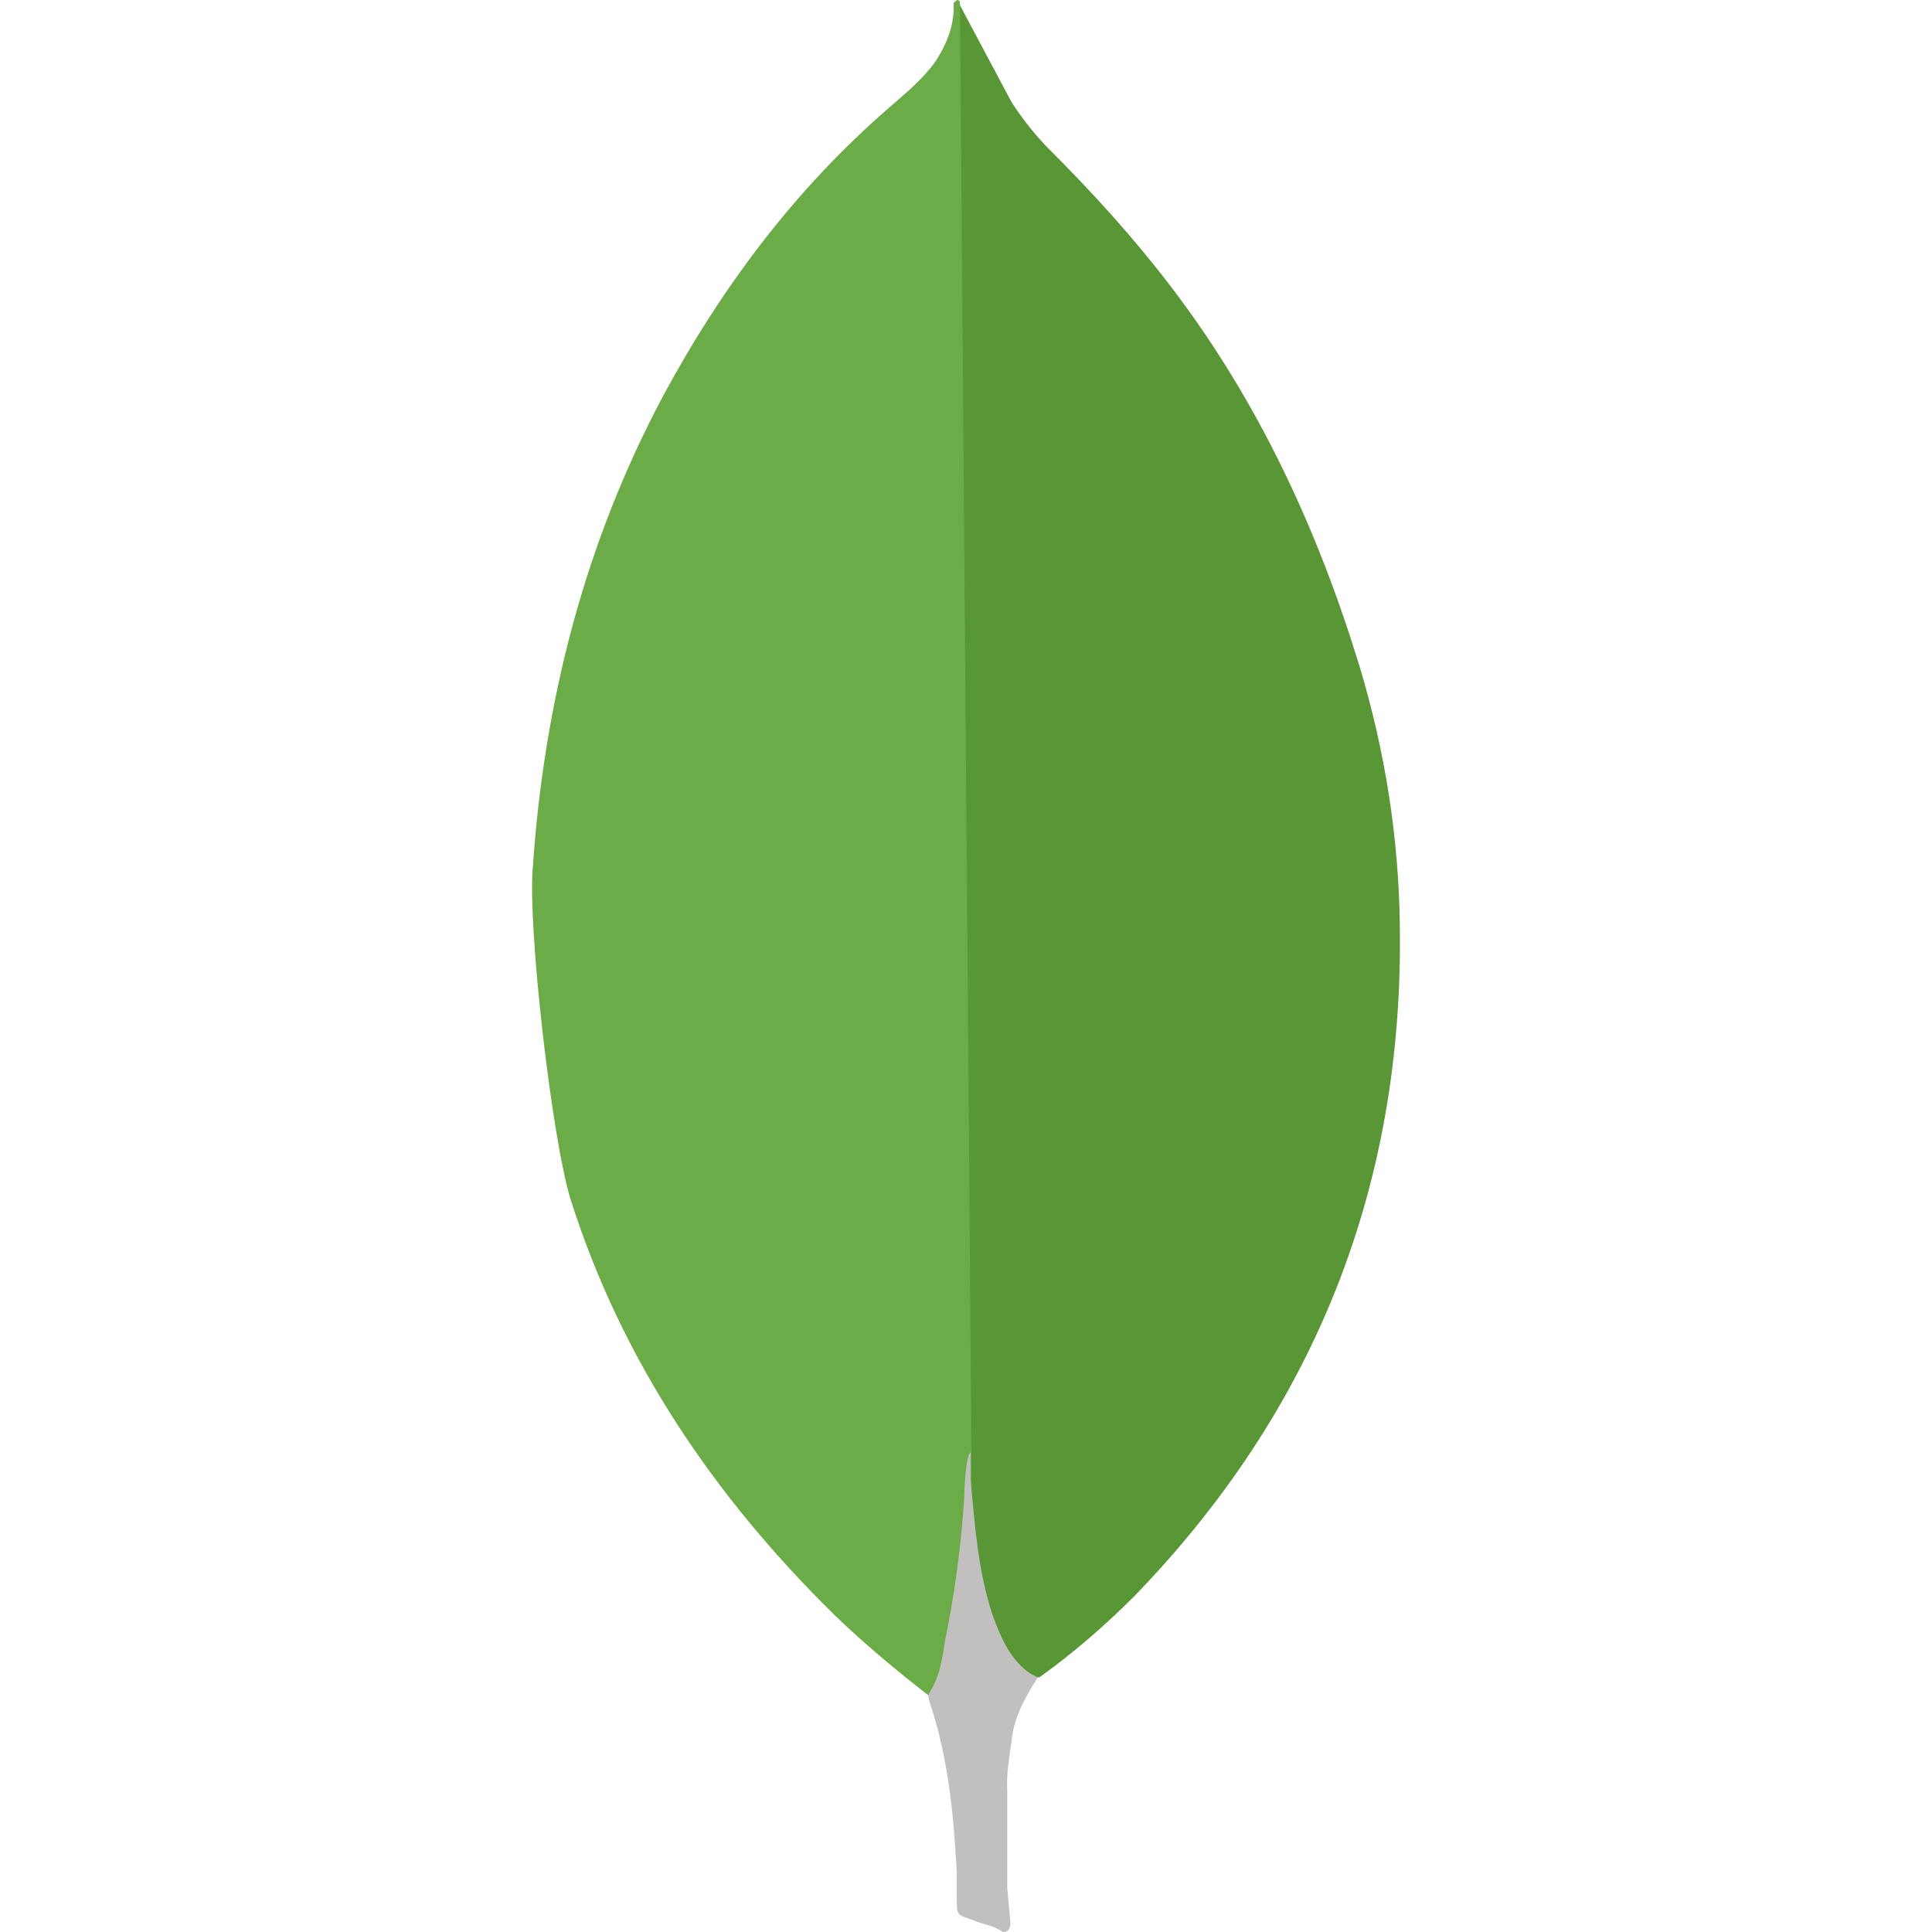
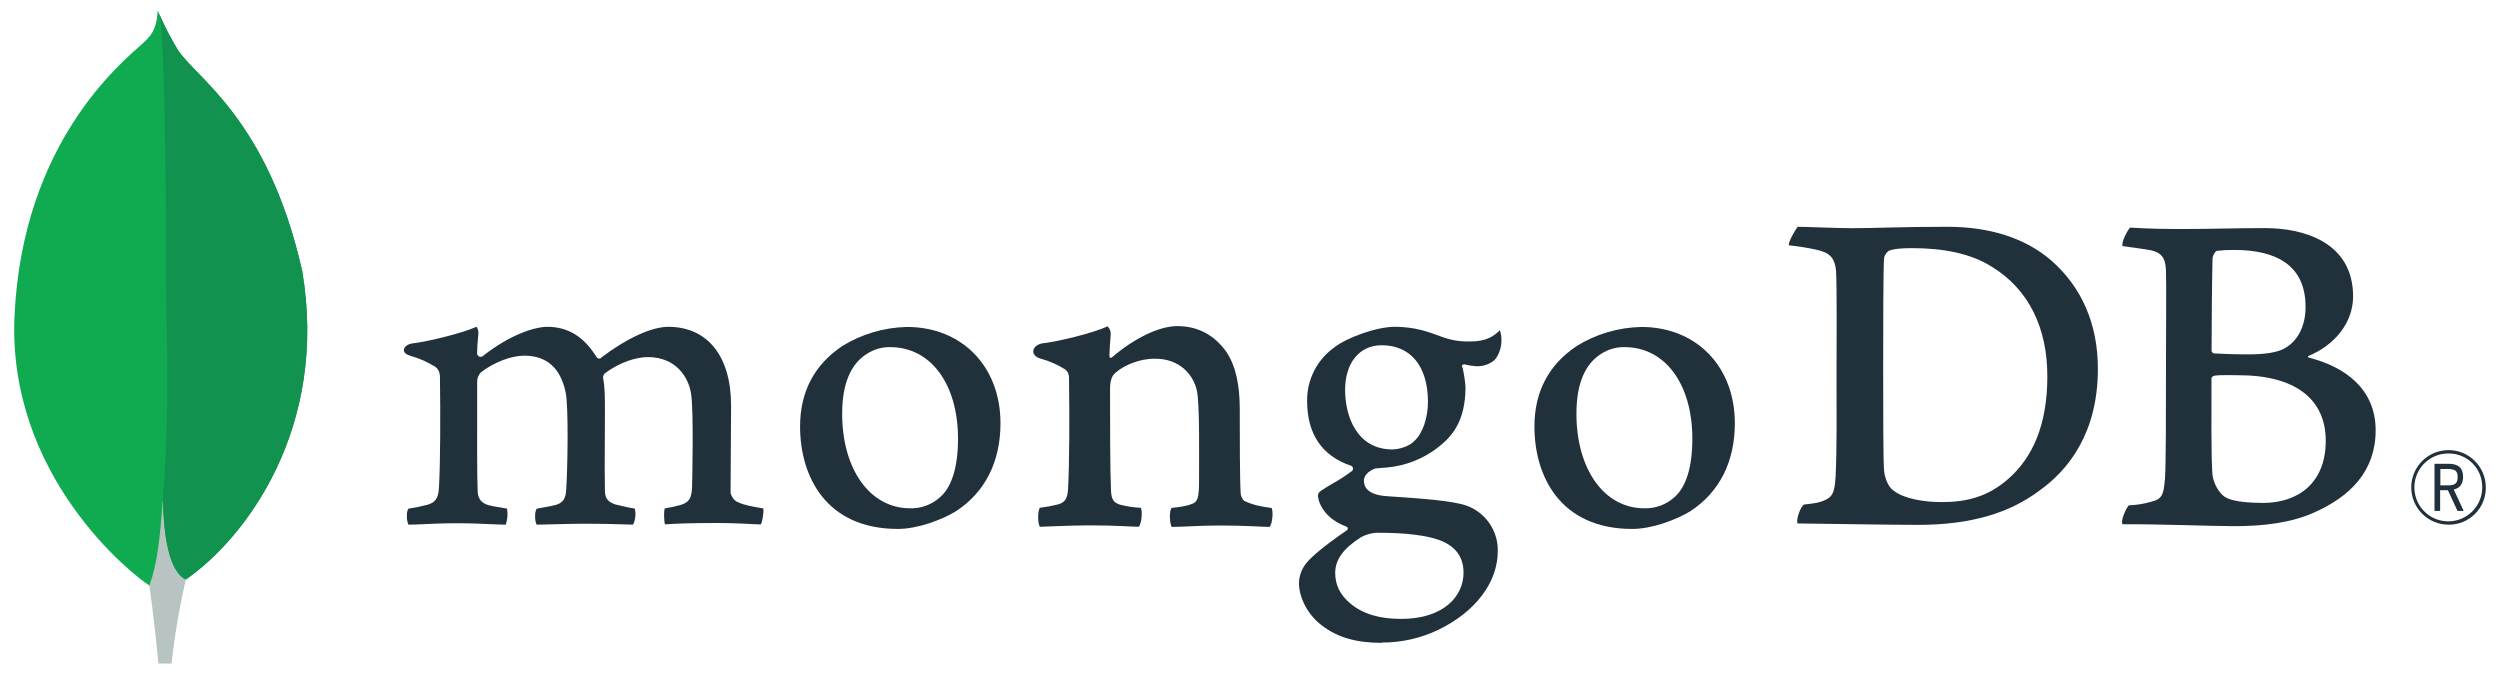
- <svg xmlns="http://www.w3.org/2000/svg" height="64" viewBox="0 0 32 32" width="64">
-   <path d="m15.9.087.854 1.604c.192.296.4.558.645.802.715.715 1.394 1.464 2.004 2.266 1.447 1.9 2.423 4.01 3.12 6.292.418 1.394.645 2.824.662 4.27.07 4.323-1.412 8.035-4.4 11.12-.488.488-1.01.94-1.57 1.342-.296 0-.436-.227-.558-.436-.227-.383-.366-.82-.436-1.255-.105-.523-.174-1.046-.14-1.586v-.244c-.024-.052-.285-24.052-.181-24.175z" fill="#599636" />
-   <path d="m15.9.034c-.035-.07-.07-.017-.105.017.017.35-.105.662-.296.96-.21.296-.488.523-.767.767-1.55 1.342-2.77 2.963-3.747 4.776-1.3 2.44-1.97 5.055-2.16 7.808-.087.993.314 4.497.627 5.508.854 2.684 2.388 4.933 4.375 6.885.488.47 1.01.906 1.55 1.325.157 0 .174-.14.21-.244a4.78 4.78 0 0 0 .157-.68l.35-2.614z" fill="#6cac48" />
-   <path d="m16.754 28.845c.035-.4.227-.732.436-1.063-.21-.087-.366-.26-.488-.453-.105-.174-.192-.383-.26-.575-.244-.732-.296-1.5-.366-2.248v-.453c-.087.07-.105.662-.105.75a17.37 17.37 0 0 1 -.314 2.353c-.052.314-.087.627-.28.906 0 .035 0 .07.017.122.314.924.4 1.865.453 2.824v.35c0 .418-.017.33.33.47.14.052.296.07.436.174.105 0 .122-.087.122-.157l-.052-.575v-1.604c-.017-.28.035-.558.07-.82z" fill="#c2bfbf" />
+ <svg xmlns="http://www.w3.org/2000/svg" id="Layer_1" data-name="Layer 1" viewBox="0 0 1112.61 300">
+   <defs>
+     <style>
+             .cls-1 {
+                 fill: #10aa50;
+             }
+ 
+             .cls-2 {
+                 fill: #b8c4c2;
+             }
+ 
+             .cls-3 {
+                 fill: #12924f;
+             }
+ 
+             .cls-4 {
+                 fill: #21313c;
+             }
+         </style>
+   </defs>
+   <path class="cls-1" d="M134.44,120.34C119.13,52.8,87.22,34.82,79.08,22.11a144.57,144.57,0,0,1-8.9-17.42c-.43,6-1.22,9.78-6.32,14.33C53.62,28.15,10.13,63.59,6.47,140.33c-3.41,71.55,52.6,115.67,60,120.23,5.69,2.8,12.62.06,16-2.51,27-18.53,63.89-67.93,52-137.71" />
+   <path class="cls-2" d="M72.5,222.46c-1.41,17.71-2.42,28-6,38.12,0,0,2.35,16.86,4,34.72h5.84a324.73,324.73,0,0,1,6.37-37.39C75.15,254.19,72.79,238,72.5,222.46Z" />
+   <path class="cls-3" d="M82.7,257.92h0c-7.64-3.53-9.85-20.06-10.19-35.46a725.83,725.83,0,0,0,1.65-76.35c-.4-13.36.19-123.74-3.29-139.9A134.29,134.29,0,0,0,79.08,22.1c8.14,12.72,40.06,30.7,55.36,98.24C146.36,190,109.67,239.27,82.7,257.92Z" />
+   <path class="cls-4" d="M1089.7,233.5a16.59,16.59,0,1,1,16.59-16.82,16.38,16.38,0,0,1-16.59,16.82m0-31.68a15.1,15.1,0,1,0,15,15.14,14.85,14.85,0,0,0-15-15.14m4,25.58-4.28-9.23h-3.45v9.23h-2.51v-21h6.19c4.61,0,6.53,2,6.53,5.87,0,3.08-1.45,5-4.15,5.59l4.42,9.51ZM1086.07,216h3.63c2.94,0,4.06-1,4.06-3.68s-1.07-3.59-4.38-3.59h-3.31Z" />
+   <path class="cls-4" d="M842.79,218.38c4.49,3.59,13.46,5.07,21.37,5.07,10.25,0,20.3-1.9,30.12-10.77,10-9.09,16.88-23,16.88-45.21,0-21.34-8.12-38.66-24.78-48.8-9.4-5.91-21.58-8.24-35.47-8.24-4,0-8.12.21-10.46,1.27a5.49,5.49,0,0,0-1.93,3c-.42,3.8-.42,32.74-.42,49.85,0,17.54,0,42,.42,45,.22,2.54,1.5,7,4.27,8.87M800.15,100.93c3.63,0,17.43.63,23.85.63,12,0,20.29-.63,42.72-.63,18.8,0,34.62,5.07,45.93,14.78,13.68,11.84,21,28.31,21,48.38,0,28.52-13,45-26.07,54.29-13,9.72-29.91,15.21-54,15.21-12.82,0-34.83-.42-53.2-.63H800c-.86-1.69,1.57-8.28,3.07-8.45,5-.56,6.32-.76,8.62-1.71,3.88-1.59,4.79-3.57,5.22-10.54.64-13.1.43-28.73.43-46.48,0-12.67.21-37.39-.21-45.21-.65-6.54-3.41-8.23-9-9.5a116.24,116.24,0,0,0-12-1.9c-.42-1.27,2.86-7,3.93-8.24" />
+   <path class="cls-4" d="M986.6,111.65c-.85.21-1.92,2.33-1.92,3.38-.22,7.61-.43,27.46-.43,41.19a1.36,1.36,0,0,0,1.07,1.06c2.77.21,9.61.43,15.38.43,8.12,0,12.82-1.06,15.38-2.33,6.84-3.38,10-10.78,10-18.8,0-18.38-12.82-25.35-31.83-25.35a57.35,57.35,0,0,0-7.69.42m48.5,84.5c0-18.59-13.68-29.15-38.68-29.15-1.06,0-9-.21-10.89.21-.64.21-1.28.63-1.28,1.06,0,13.31-.22,34.64.43,43.09.43,3.59,3,8.66,6.19,10.14,3.42,1.9,11.11,2.32,16.45,2.32,14.74,0,27.78-8.23,27.78-27.67M948,101.3c1.93,0,7.61.63,22.14.63,13.67,0,24.78-.42,38-.42,16.45,0,39.09,5.92,39.09,30.42,0,12-8.54,21.76-19.65,26.41-.64.21-.64.63,0,.84,15.81,4,29.69,13.73,29.69,32.32,0,18.17-11.32,29.58-27.77,36.76-10,4.44-22.43,5.91-35,5.91-9.61,0-35.37-1-49.69-.84-1.5-.63,1.37-7.4,2.65-8.45a39.38,39.38,0,0,0,9.69-1.52c5.12-1.26,5.73-2.91,6.37-10.52.43-6.55.43-30,.43-46.69,0-22.82.22-38.23,0-45.84-.21-5.91-2.35-7.82-6.41-8.87-3.2-.64-8.54-1.27-12.81-1.9-1.07-1.06,2.22-7.4,3.28-8.24" />
+   <path class="cls-4" d="M181.75,233.5a9.26,9.26,0,0,1-.65-4.27,5.43,5.43,0,0,1,.65-2.85,72.58,72.58,0,0,0,8.2-1.67c3.78-.94,5.2-3,5.42-7.82.62-11.39.66-32.76.44-47.78v-.44c0-1.62,0-3.82-2-5.37a42.94,42.94,0,0,0-11.33-5c-1.79-.53-2.78-1.47-2.73-2.57s1.18-2.4,3.51-2.86c6.19-.63,22.41-4.5,28.78-7.44a4.22,4.22,0,0,1,.85,3c0,.66-.1,1.36-.17,2.08-.18,2.12-.38,4.53-.38,6.93a1.58,1.58,0,0,0,2.68.91c12.13-9.51,23-12.9,28.57-12.9,9.17,0,16.31,4.38,21.84,13.4a1.47,1.47,0,0,0,1.24.73,1.42,1.42,0,0,0,1.16-.62c11.15-8.46,22.2-13.51,29.6-13.51,17.48,0,27.93,13.09,27.93,35,0,6.3-.06,14.29-.12,21.74-.05,6.54-.1,12.67-.1,16.91,0,1,1.38,3.88,3.45,4.45,2.56,1.25,6.25,1.89,10.92,2.69l.18,0c.35,1.26-.39,6.15-1.1,7.15-1.16,0-2.76-.1-4.76-.2-3.63-.18-8.61-.43-14.4-.43-11.62,0-17.69.22-23.49.6-.44-1.45-.59-6.13-.06-7.11A61.55,61.55,0,0,0,303,224.7c3.7-1.22,4.77-2.9,5-7.81.09-3.49.76-34.24-.43-41.54-1.1-7.57-6.8-16.43-19.27-16.43-4.63,0-12.1,1.93-19.22,7.33a2.8,2.8,0,0,0-.7,1.81v.15c.84,3.94.84,8.54.84,15.49,0,4,0,8.17-.05,12.34-.05,8.48-.09,16.48.05,22.53,0,4.12,2.49,5.11,4.5,5.9,1.09.24,1.95.45,2.82.65,1.67.41,3.41.83,6,1.24a11.49,11.49,0,0,1-.1,5.32,4.26,4.26,0,0,1-.75,1.81c-6.46-.22-13.09-.41-22.66-.41-2.9,0-7.63.12-11.81.23-3.39.09-6.59.18-8.41.19a8.24,8.24,0,0,1-.64-3.68,6.38,6.38,0,0,1,.67-3.44l2.57-.47c2.24-.4,4.18-.74,6-1.2,3.16-1,4.35-2.72,4.58-6.75.62-9.4,1.1-36.49-.23-43.27-2.26-10.88-8.45-16.4-18.41-16.4-5.83,0-13.2,2.81-19.22,7.32a5.86,5.86,0,0,0-1.77,4.35c0,3.23,0,7.07,0,11.19,0,13.6-.09,30.53.24,37.85.2,2.26,1,4.94,5.23,5.92.93.27,2.53.53,4.39.84,1.07.18,2.24.37,3.45.59a15.16,15.16,0,0,1-.57,7.15c-1.86,0-4.15-.12-6.77-.23-4-.18-9-.4-14.65-.4-6.68,0-11.33.22-15.06.4-2.51.12-4.68.22-6.85.23" />
+   <path class="cls-4" d="M396.2,154.49A18.22,18.22,0,0,0,386,157.36c-7.42,4.51-11.2,13.52-11.2,26.76,0,24.78,12.41,42.09,30.18,42.09A19,19,0,0,0,418,221.6c5.46-4.45,8.36-13.55,8.36-26.29,0-24.41-12.13-40.82-30.18-40.82m3.42,80.91c-32.1,0-43.53-23.55-43.53-45.58,0-15.39,6.29-27.42,18.7-35.77a57.11,57.11,0,0,1,28.89-8.54c24.49,0,41.6,17.61,41.6,42.84,0,17.14-6.83,30.68-19.76,39.14-6.21,3.8-17,7.91-25.9,7.91" />
+   <path class="cls-4" d="M723,154.49a18.17,18.17,0,0,0-10.22,2.87c-7.42,4.51-11.2,13.52-11.2,26.76,0,24.78,12.41,42.09,30.18,42.09a19,19,0,0,0,13.06-4.61c5.46-4.45,8.35-13.55,8.35-26.29,0-24.41-12.12-40.82-30.17-40.82m3.42,80.91c-32.1,0-43.53-23.55-43.53-45.57,0-15.41,6.29-27.43,18.71-35.78a57,57,0,0,1,28.88-8.54c24.49,0,41.6,17.62,41.6,42.83,0,17.16-6.83,30.69-19.76,39.14-6.21,3.81-17,7.92-25.9,7.92" />
+   <path class="cls-4" d="M614.92,153.65c-9.89,0-16.29,7.81-16.29,19.9s5.51,26.46,21,26.46c2.66,0,7.48-1.18,9.87-3.81,3.6-3.31,6-10.15,6-17.37,0-15.77-7.68-25.18-20.53-25.18m-1.28,83.44a16.29,16.29,0,0,0-8,2c-7.83,5-11.46,10-11.46,15.81,0,5.44,2.11,9.77,6.65,13.61,5.5,4.66,12.92,6.93,22.67,6.93,19.19,0,27.79-10.32,27.79-20.54,0-7.12-3.57-11.89-10.92-14.59-5.66-2.07-15.12-3.21-26.7-3.21m1.28,49c-11.52,0-19.82-2.43-26.91-7.89-6.9-5.32-10-13.22-10-18.68a14.61,14.61,0,0,1,3.78-9.5c2-2.28,6.65-6.55,17.4-13.94a.92.92,0,0,0,.56-.85.89.89,0,0,0-.68-.88c-8.85-3.39-11.52-9-12.33-12,0-.11,0-.28-.09-.47-.25-1.18-.49-2.3,1.12-3.45,1.24-.88,3.22-2.06,5.34-3.31a71.89,71.89,0,0,0,8.59-5.59,1.41,1.41,0,0,0-.36-2.2c-13.1-4.4-19.7-14.13-19.7-29a28.83,28.83,0,0,1,12.1-23.73c5.27-4.17,18.5-9.18,27.07-9.18h.5c8.81.21,13.78,2.06,20.66,4.6a32.84,32.84,0,0,0,12.22,1.94c7.29,0,10.48-2.31,13.22-5a11.47,11.47,0,0,1,.7,3.78,14.22,14.22,0,0,1-2.38,8.68c-1.49,2.07-5,3.57-8.21,3.57-.33,0-.65,0-1-.05a26.94,26.94,0,0,1-5-.83l-.82.29c-.26.38-.09.8.12,1.34a1.7,1.7,0,0,1,.12.33,58.52,58.52,0,0,1,1.19,8.1c0,15.55-6.13,22.32-12.76,27.34a43.56,43.56,0,0,1-22,8.52h0c-.17,0-1,.07-2.56.21-1,.09-2.3.21-2.49.21l-.19,0c-1.44.4-5.2,2.19-5.2,5.52,0,2.76,1.7,6.19,9.83,6.81l5.26.37c10.72.75,24.11,1.68,30.41,3.81a21.06,21.06,0,0,1,14.07,20.27c0,13.95-9.92,27.07-26.53,35.09a57.66,57.66,0,0,1-25.09,5.63" />
+   <path class="cls-4" d="M565.86,226.06c-4.7-.63-8.13-1.27-12.18-3.17a5.6,5.6,0,0,1-1.5-3c-.43-6.55-.43-25.56-.43-38,0-10.15-1.7-19-6-25.35-5.13-7.19-12.39-11.41-21.79-11.41-8.33,0-19.44,5.7-28.62,13.52-.22.21-1.63,1.55-1.6-.53s.35-6.3.55-9a4.63,4.63,0,0,0-1.4-3.92c-6,3-22.83,7-29.06,7.61-4.54.88-5.69,5.25-.84,6.76l.07,0a41.46,41.46,0,0,1,11,4.84c1.92,1.48,1.71,3.59,1.71,5.28.21,14.15.21,35.91-.43,47.74-.21,4.65-1.5,6.34-4.92,7.19l.32-.11a66.46,66.46,0,0,1-7.91,1.48c-1.07,1.05-1.07,7.18,0,8.45,2.14,0,13-.63,22-.63,12.38,0,18.79.63,22,.63,1.29-1.48,1.71-7.18.86-8.45a45,45,0,0,1-8.77-1.27c-3.41-.84-4.27-2.54-4.48-6.33-.42-9.94-.42-31.06-.42-45.43,0-4,1.06-5.91,2.34-7,4.27-3.8,11.33-6.33,17.52-6.33,6,0,10,1.9,13,4.43A18.1,18.1,0,0,1,533,176c.85,8,.63,24.09.63,38,0,7.61-.63,9.52-3.41,10.36-1.28.63-4.7,1.27-8.76,1.69-1.28,1.27-.86,7.18,0,8.45,5.55,0,12-.63,21.36-.63,11.75,0,19.23.63,22.22.63,1.28-1.48,1.71-7,.86-8.45" />
</svg>
